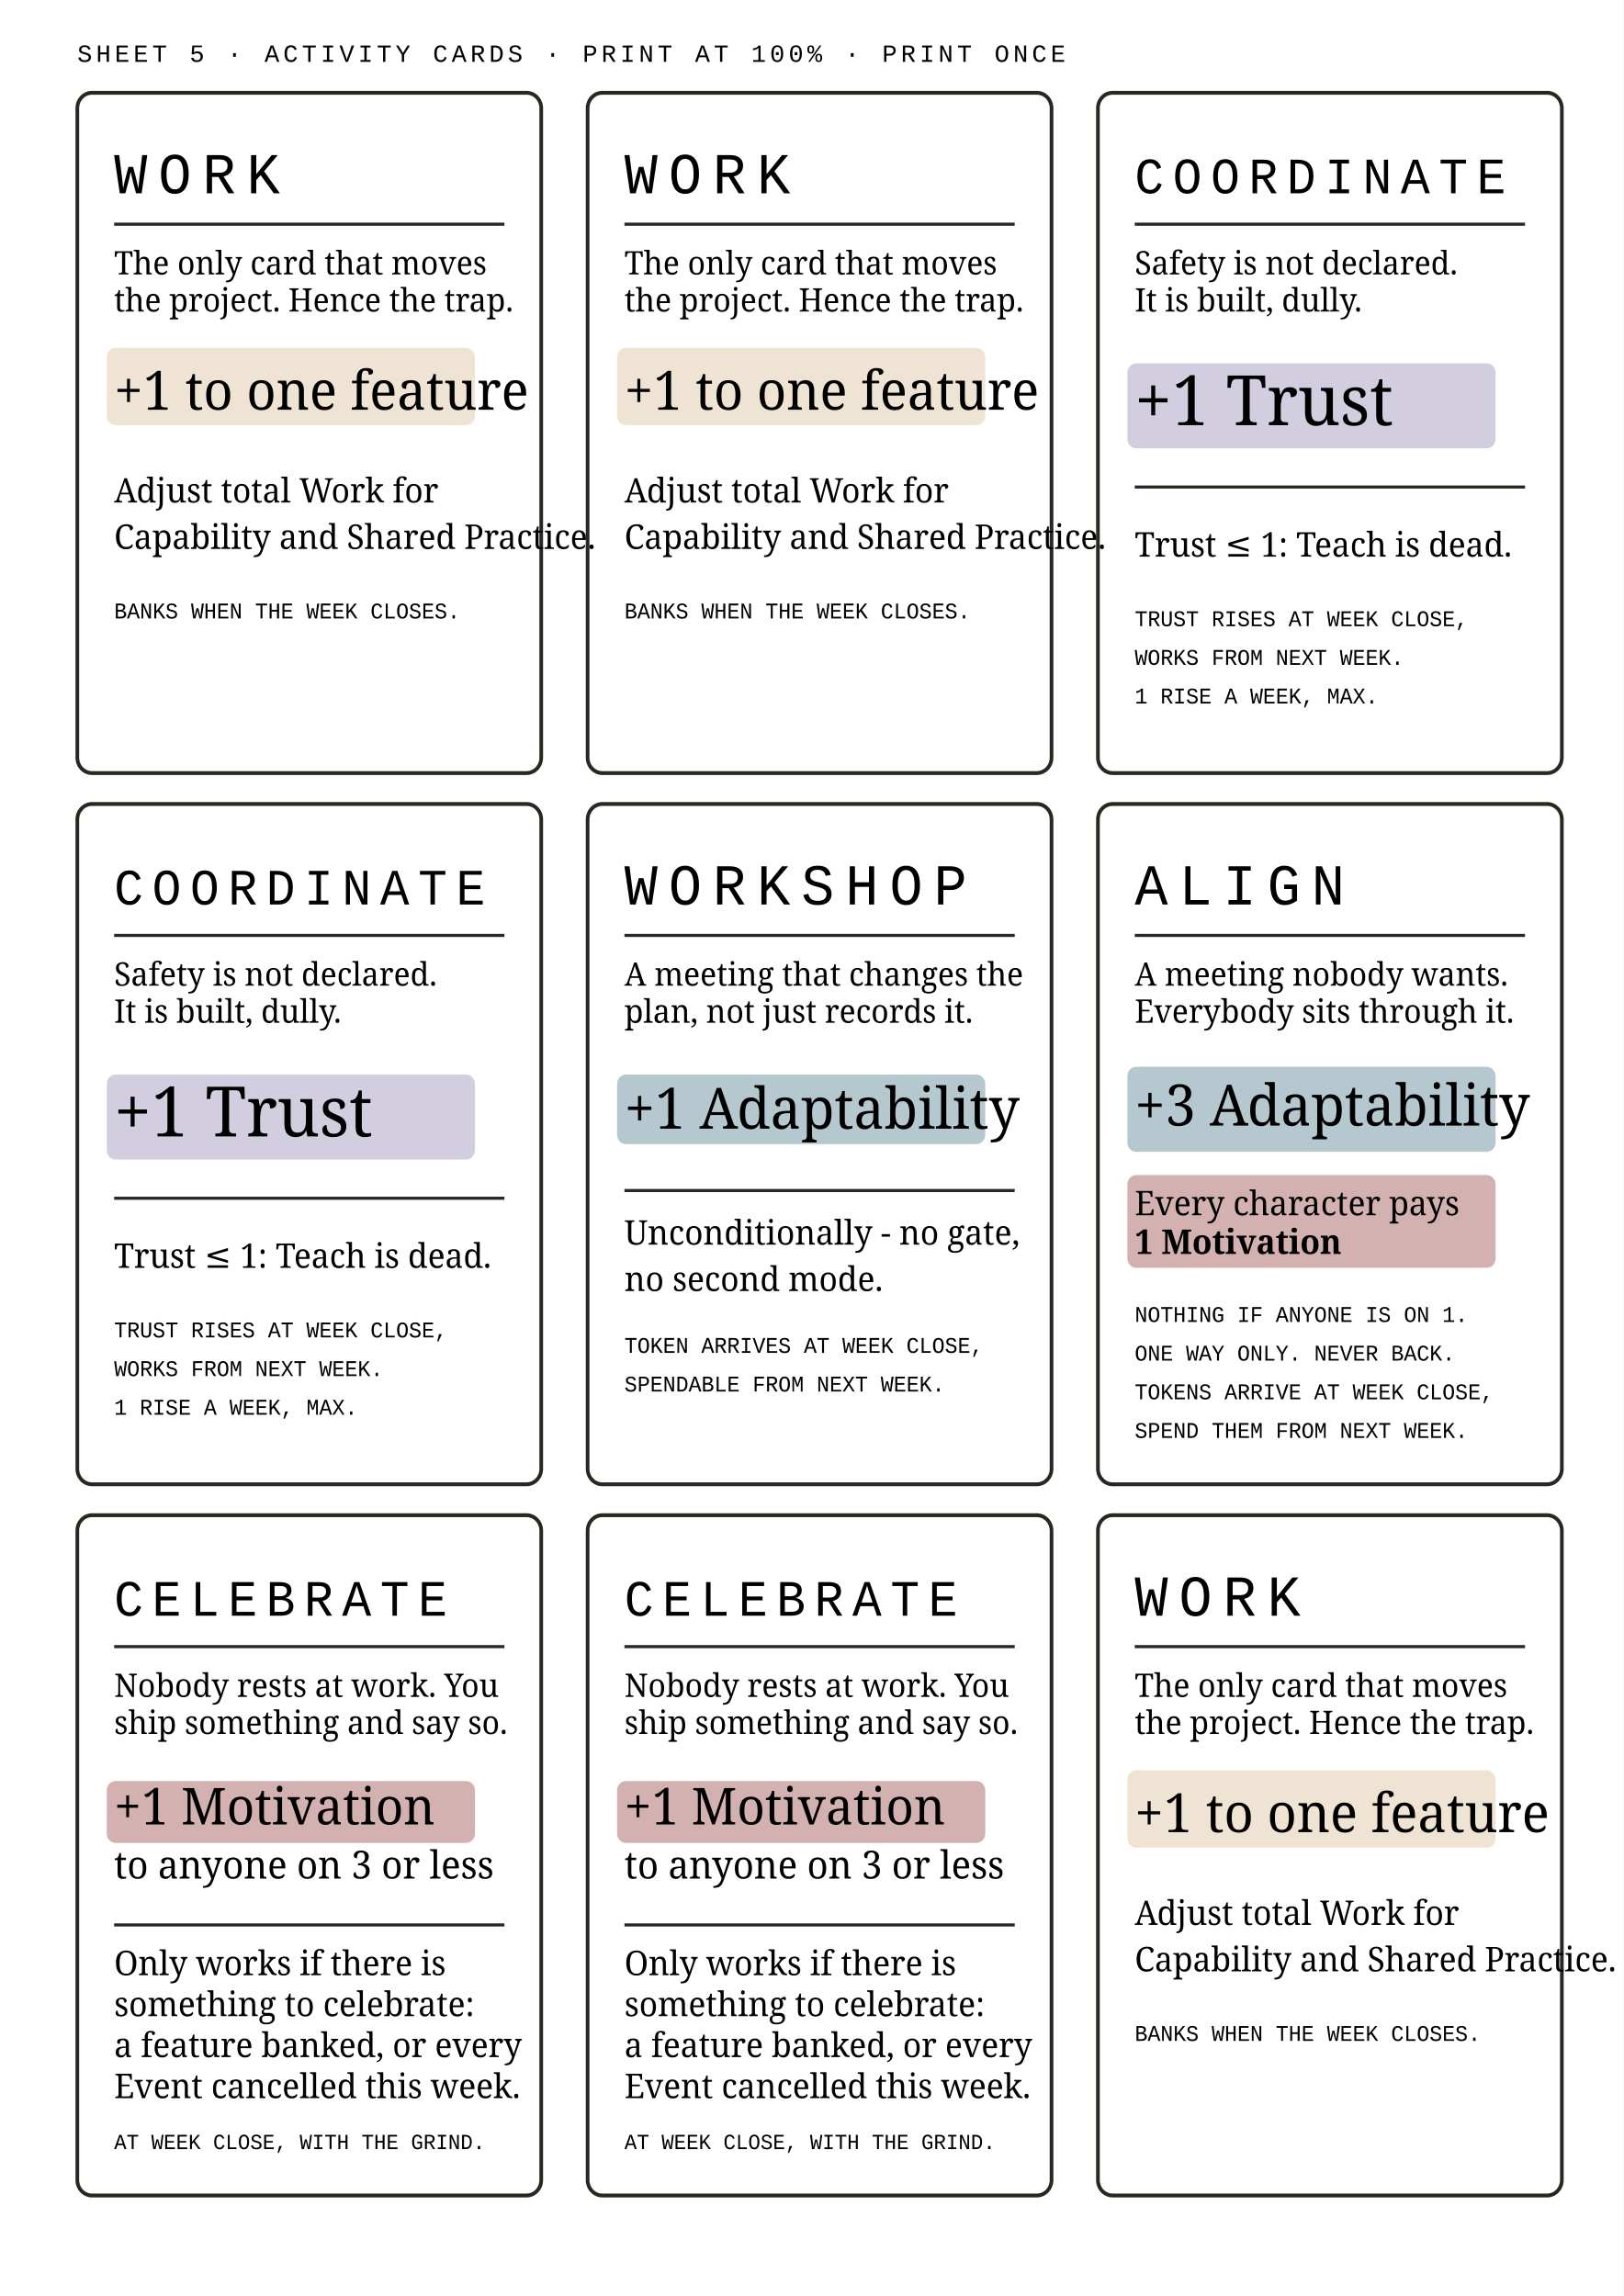
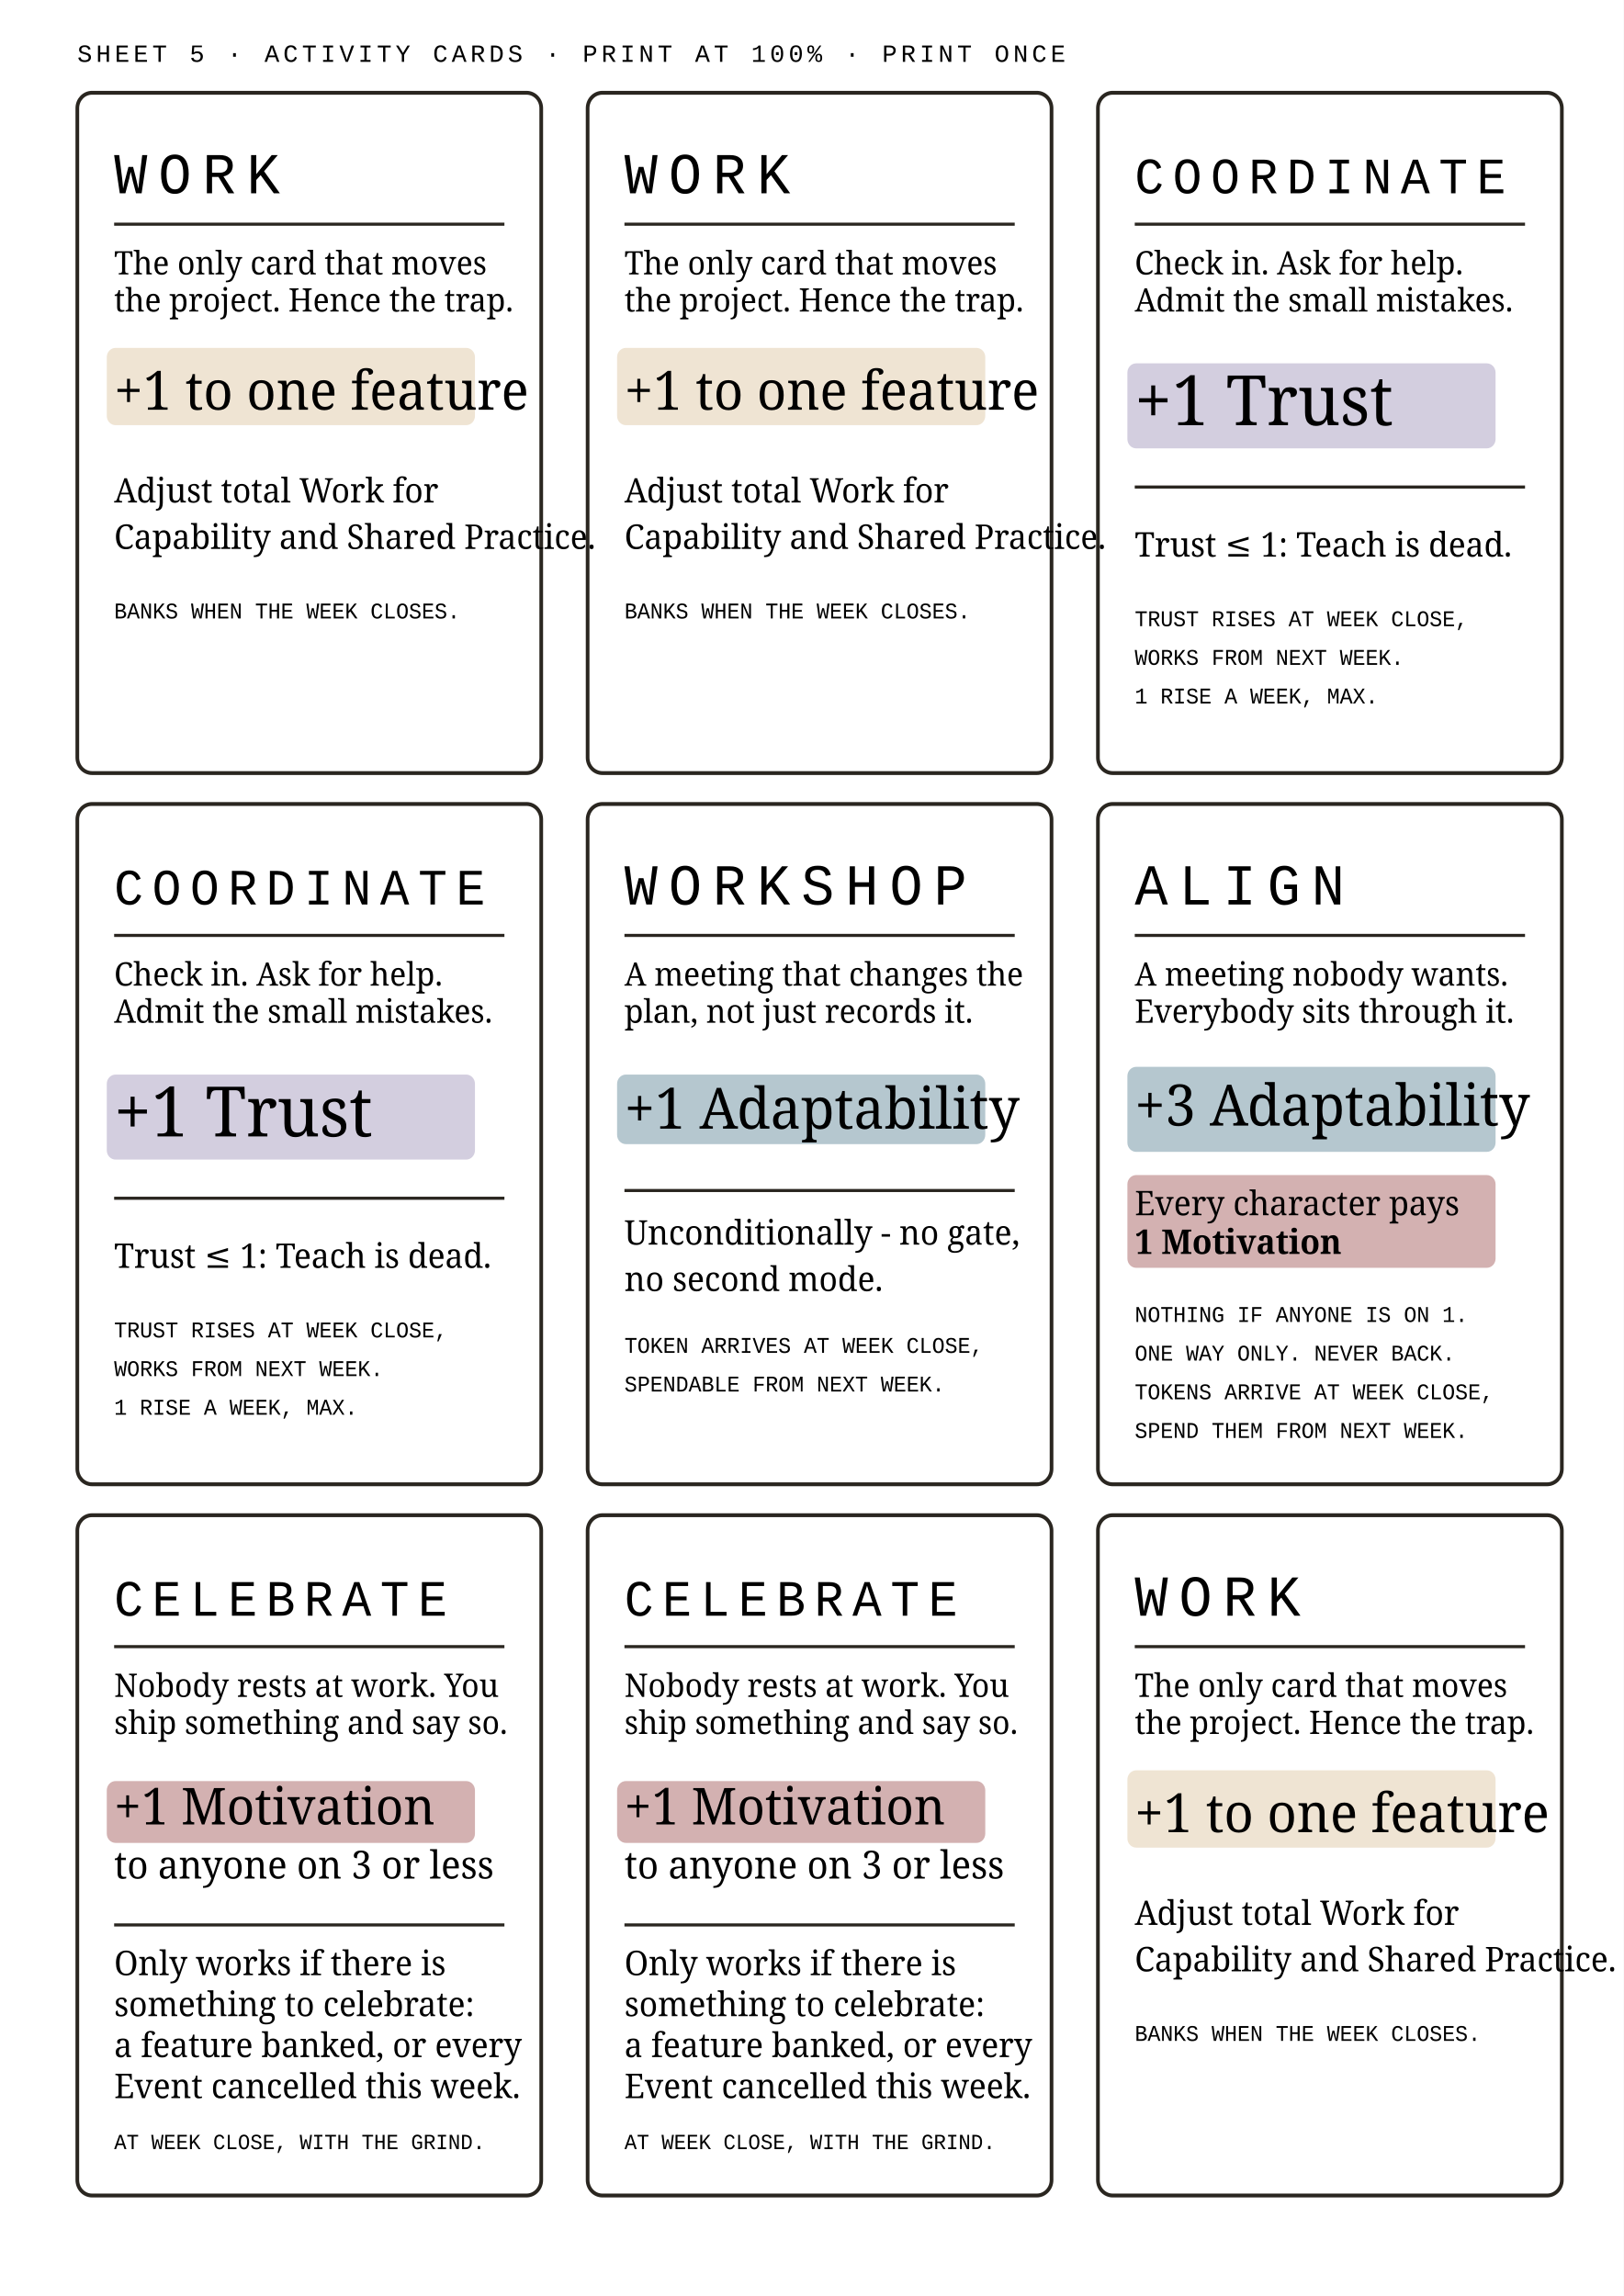
<svg xmlns="http://www.w3.org/2000/svg" width="210mm" height="297mm" viewBox="0 0 210 297">
  <style>
  .s { font-family:"EB Garamond",Garamond,Georgia,serif; fill:#000000; }
  .m { font-family:"IBM Plex Mono","Courier New",monospace; fill:#000000; }
  .c { fill:none; stroke:#2A2620; stroke-width:.5; }
  .h { stroke:#2A2620; stroke-width:.4; fill:none; }
  .q { fill:#000000; }
  .trust { fill:#000000; }
  .capab { fill:#000000; }
  .shpra { fill:#000000; }
  .adapt { fill:#000000; }
</style>
  <defs>
    <g id="work" transform="scale(.952381,1)">
      <rect width="63" height="88" rx="2" class="c" />
      <text x="5" y="13" class="m" font-size="7.5" letter-spacing="1.5">WORK</text>
      <line x1="5" y1="17" x2="58" y2="17" class="h" stroke-width=".7" />
      <text x="5" y="23.5" class="s" font-size="4.2">The only card that moves</text>
      <text x="5" y="28.3" class="s" font-size="4.2">the project. Hence the trap.</text>
      <g transform="translate(0,11)">
        <rect x="4" y="22" width="50" height="10" rx="1.2" fill="#EFE4D3" />
        <text x="5" y="30" class="s" font-size="7">+1 to one feature</text>
        <text x="5" y="42" class="s" font-size="4.4">Adjust total Work for</text>
        <text x="5" y="48" class="s" font-size="4.4">Capability and Shared Practice.</text>
        <text x="5" y="57" class="m q" font-size="2.9">BANKS WHEN THE WEEK CLOSES.</text>
      </g>
    </g>
    <g id="coordinate" transform="scale(.952381,1)">
      <rect width="63" height="88" rx="2" class="c" />
      <text x="5" y="13" class="m" font-size="6.6" letter-spacing="1.2">COORDINATE</text>
      <line x1="5" y1="17" x2="58" y2="17" class="h" stroke-width=".7" />
-       <text x="5" y="23.5" class="s" font-size="4.2">Safety is not declared.</text>
-       <text x="5" y="28.3" class="s" font-size="4.2">It is built, dully.</text>
+       <text x="5" y="23.5" class="s" font-size="4.2">Check in. Ask for help.</text>
+       <text x="5" y="28.3" class="s" font-size="4.2">Admit the small mistakes.</text>
      <g transform="translate(0,11)">
        <rect x="4" y="24" width="50" height="11" rx="1.2" fill="#D3CEDF" />
        <text x="5" y="32" class="s trust" font-size="9">+1 Trust</text>
        <line x1="5" y1="40" x2="58" y2="40" class="h" />
        <text x="5" y="49" class="s" font-size="4.4">
          <tspan class="trust">Trust ≤ 1</tspan>: Teach is dead.</text>
        <text x="5" y="58" class="m q" font-size="2.9">TRUST RISES AT WEEK CLOSE,</text>
        <text x="5" y="63" class="m q" font-size="2.9">WORKS FROM NEXT WEEK.</text>
        <text x="5" y="68" class="m q" font-size="2.9">1 RISE A WEEK, MAX.</text>
      </g>
    </g>
    <g id="workshop" transform="scale(.952381,1)">
      <rect width="63" height="88" rx="2" class="c" />
      <text x="5" y="13" class="m" font-size="7.5" letter-spacing="1.5">WORKSHOP</text>
      <line x1="5" y1="17" x2="58" y2="17" class="h" stroke-width=".7" />
      <text x="5" y="23.5" class="s" font-size="4.2">A meeting that changes the</text>
      <text x="5" y="28.3" class="s" font-size="4.2">plan, not just records it.</text>
      <g transform="translate(0,10)">
        <rect x="4" y="25" width="50" height="9" rx="1.2" fill="#B5C7CF" />
        <text x="5" y="32" class="s adapt" font-size="7.4">+1 Adaptability</text>
        <line x1="5" y1="40" x2="58" y2="40" class="h" />
        <text x="5" y="47" class="s" font-size="4.4">Unconditionally - no gate,</text>
        <text x="5" y="53" class="s" font-size="4.4">no second mode.</text>
        <text x="5" y="61" class="m q" font-size="2.9">TOKEN ARRIVES AT WEEK CLOSE,</text>
        <text x="5" y="66" class="m q" font-size="2.9">SPENDABLE FROM NEXT WEEK.</text>
      </g>
    </g>
    <g id="align" transform="scale(.952381,1)">
      <rect width="63" height="88" rx="2" class="c" />
      <text x="5" y="13" class="m" font-size="7.5" letter-spacing="1.5">ALIGN</text>
      <line x1="5" y1="17" x2="58" y2="17" class="h" stroke-width=".7" />
      <text x="5" y="23.5" class="s" font-size="4.2">A meeting nobody wants.</text>
      <text x="5" y="28.3" class="s" font-size="4.2">Everybody sits through it.</text>
      <g transform="translate(0,10)">
        <rect x="4" y="24" width="50" height="11" rx="1.2" fill="#B5C7CF" />
        <text x="5" y="31.6" class="s adapt" font-size="7.4">+3 Adaptability</text>
        <rect x="4" y="38" width="50" height="12" rx="1.2" fill="#D3B1B1" />
        <text x="5" y="43.2" class="s" font-size="4.4">Every character pays</text>
        <text x="5" y="48.2" class="s" font-size="4.4" font-weight="bold">1 Motivation</text>
        <text x="5" y="57" class="m q" font-size="2.9">NOTHING IF ANYONE IS ON 1.</text>
        <text x="5" y="62" class="m q" font-size="2.9">ONE WAY ONLY. NEVER BACK.</text>
        <text x="5" y="67" class="m q" font-size="2.9">TOKENS ARRIVE AT WEEK CLOSE,</text>
        <text x="5" y="72" class="m q" font-size="2.9">SPEND THEM FROM NEXT WEEK.</text>
      </g>
    </g>
    <g id="celebrate" transform="scale(.952381,1)">
      <rect width="63" height="88" rx="2" class="c" stroke-width=".9" />
      <text x="5" y="13" class="m" font-size="6.6" letter-spacing="1.2">CELEBRATE</text>
      <line x1="5" y1="17" x2="58" y2="17" class="h" stroke-width=".7" />
      <text x="5" y="23.5" class="s" font-size="4.2">Nobody rests at work. You</text>
      <text x="5" y="28.3" class="s" font-size="4.2">ship something and say so.</text>
      <g transform="translate(0,11)">
        <rect x="4" y="23.39" width="50" height="8" rx="1.2" fill="#D3B1B1" />
        <text x="5" y="29" class="s" font-size="6.6">+1 Motivation</text>
        <text x="5" y="36" class="s" font-size="5">to anyone on 3 or less</text>
        <line x1="5" y1="42" x2="58" y2="42" class="h" />
        <text x="5" y="48.5" class="s" font-size="4.4">Only works if there is</text>
        <text x="5" y="53.8" class="s" font-size="4.4">something to celebrate:</text>
        <text x="5" y="59.1" class="s" font-size="4.4">a feature banked, or every</text>
        <text x="5" y="64.4" class="s" font-size="4.4">Event cancelled this week.</text>
        <text x="5" y="71" class="m q" font-size="2.8">AT WEEK CLOSE, WITH THE GRIND.</text>
      </g>
    </g>
  </defs>
  <rect width="210" height="297" fill="#FFFFFF" />
  <text x="10" y="8" class="m" font-size="3.2" letter-spacing=".5">SHEET 5 · ACTIVITY CARDS · PRINT AT 100% · PRINT ONCE</text>
  <use href="#work" x="10" y="12" />
  <use href="#work" x="76" y="12" />
  <use href="#coordinate" x="142" y="12" />
  <use href="#coordinate" x="10" y="104" />
  <use href="#workshop" x="76" y="104" />
  <use href="#align" x="142" y="104" />
  <use href="#celebrate" x="10" y="196" />
  <use href="#celebrate" x="76" y="196" />
  <use href="#work" x="142" y="196" />
</svg>
